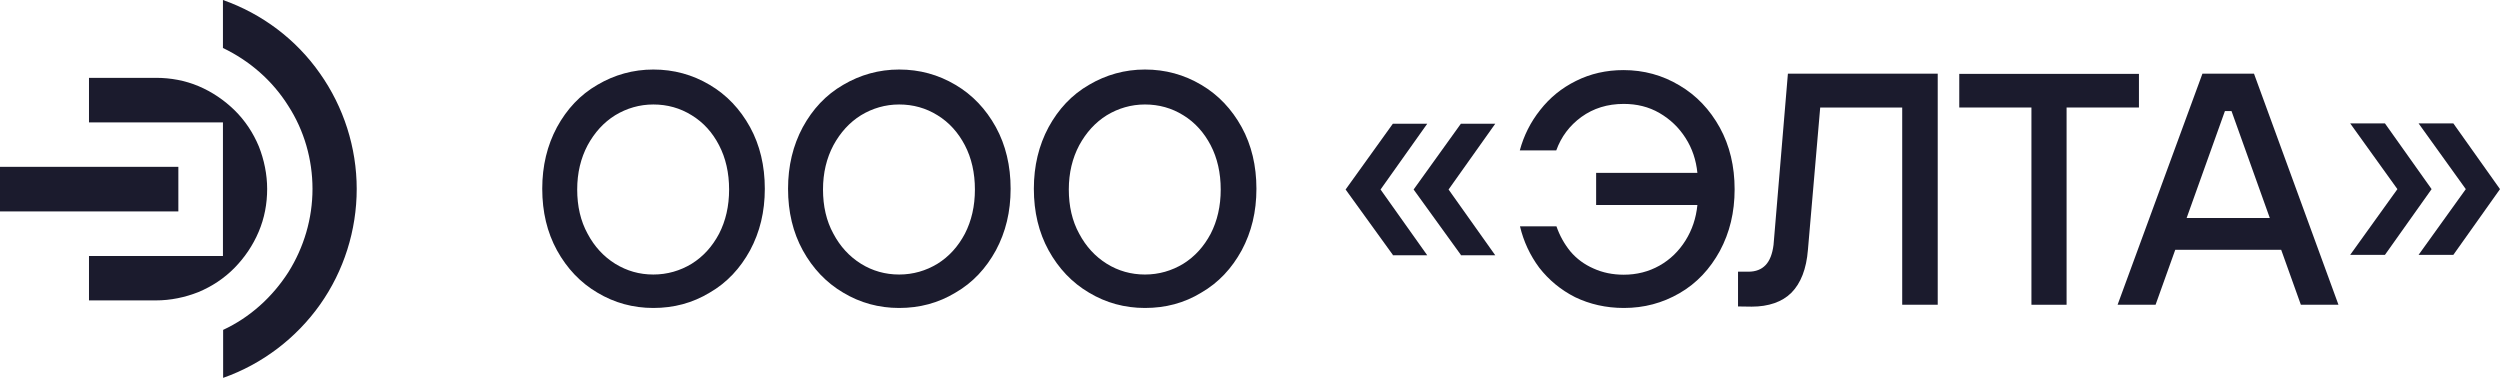
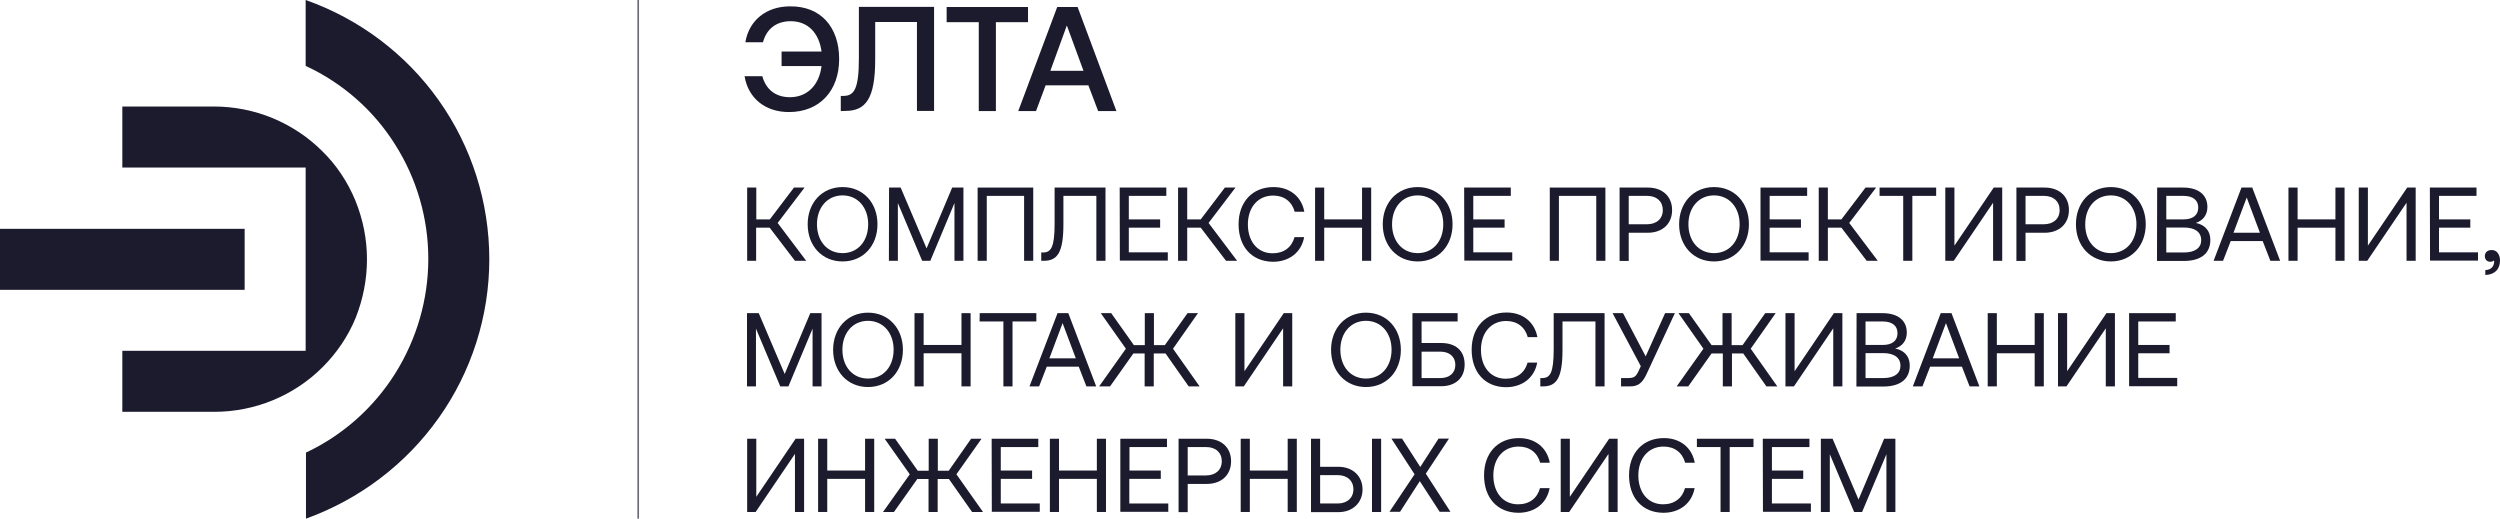
- <svg xmlns="http://www.w3.org/2000/svg" version="1.1" id="Layer_1" x="0px" y="0px" viewBox="0 0 1323.2 200" style="enable-background:new 0 0 1323.2 200;" xml:space="preserve">
+ <svg xmlns="http://www.w3.org/2000/svg" version="1.1" id="Layer_1" x="0px" y="0px" viewBox="0 0 1532.8 318" style="enable-background:new 0 0 1532.8 318;" xml:space="preserve">
  <style type="text/css">
	.st0{fill:#1B1B2D;}
+ 	.st1{fill:#696975;}
</style>
  <g>
    <g>
-       <g>
-         <path class="st0" d="M188.8,100c0,21.9-6.8,43.4-19.4,61.2c-12.6,17.8-30.6,31.5-51.3,38.8v-25.4c14.2-6.6,26-17.3,34.5-30.5     c8.3-13.2,12.8-28.5,12.8-44.1s-4.4-31-12.9-44.1c-8.3-13.2-20.3-23.7-34.5-30.5V0c20.7,7.3,38.7,20.8,51.3,38.8     C181.9,56.6,188.8,78.1,188.8,100z" />
-         <rect y="88.3" class="st0" width="94.4" height="23.6" />
-         <path class="st0" d="M141.4,100c0-7.7-1.6-15.4-4.4-22.5c-3-7.2-7.3-13.7-12.8-19.1s-12-9.8-19.1-12.8s-14.8-4.4-22.5-4.4H47.1     v23.6H118v70.7H47.1V159h35.4c7.8,0,15.4-1.6,22.5-4.4c7.2-3,13.7-7.3,19.1-12.8s9.8-12,12.8-19.1     C140,115.4,141.4,107.8,141.4,100z" />
-       </g>
+       <path class="st0" d="M300,159c0,34.8-10.9,68.9-31,97.2c-20.1,28.4-48.5,49.9-81.4,61.8v-40.5c22.5-10.6,41.4-27.4,54.7-48.5    c13.2-21.1,20.3-45.4,20.3-70.3s-7.1-49.2-20.3-70c-13.2-21.1-32.4-37.9-54.9-48.3V0c32.9,11.6,61.5,33.1,81.6,61.5    C289.3,90.1,300,124.2,300,159z" />
+       <rect y="140.3" class="st0" width="150" height="37.4" />
+       <path class="st0" d="M225,159c0-12.3-2.4-24.4-7.1-36c-4.7-11.4-11.6-21.8-20.3-30.3c-8.8-8.8-19.2-15.6-30.5-20.3    c-11.4-4.7-23.7-7.1-36-7.1H75v37.4h112.4v112.4H75v37.4h56.3c12.3,0,24.6-2.4,36-7.1c11.4-4.7,21.8-11.6,30.5-20.3    c8.8-8.8,15.6-18.9,20.3-30.3C222.6,183.4,225,171.3,225,159z" />
    </g>
    <g>
-       <path class="st0" d="M345.8,163c-10.7,0-20.6-2.7-29.6-8.1c-9-5.3-16.1-12.8-21.4-22.4c-5.2-9.5-7.8-20.3-7.8-32.6    c0-12.1,2.6-22.9,7.8-32.6c5.2-9.5,12.2-17.1,21.4-22.4c9-5.3,18.9-8.1,29.6-8.1c10.8,0,20.7,2.7,29.8,8.1    c9,5.3,16.1,12.8,21.4,22.4c5.2,9.5,7.8,20.4,7.8,32.6s-2.6,22.9-7.8,32.6c-5.2,9.5-12.2,17.1-21.4,22.4    C366.5,160.4,356.6,163,345.8,163z M345.8,145.3c7.4,0,14.2-2,20.3-5.7c6.1-3.8,10.9-9.1,14.5-15.9c3.5-6.8,5.3-14.6,5.3-23.4    s-1.8-16.7-5.3-23.4c-3.5-6.8-8.3-12.1-14.5-15.9c-6.1-3.8-12.9-5.7-20.3-5.7c-7.3,0-14.1,2-20.2,5.7c-6.1,3.8-10.9,9.1-14.6,15.9    c-3.6,6.8-5.5,14.6-5.5,23.4s1.8,16.7,5.5,23.4c3.6,6.8,8.5,12.1,14.6,15.9C331.8,143.4,338.4,145.3,345.8,145.3z" />
-       <path class="st0" d="M475.9,163c-10.7,0-20.6-2.7-29.6-8.1c-9-5.3-16.1-12.8-21.4-22.4c-5.2-9.5-7.8-20.3-7.8-32.6    c0-12.1,2.6-22.9,7.8-32.6c5.2-9.5,12.2-17.1,21.4-22.4c9-5.3,18.9-8.1,29.6-8.1c10.8,0,20.7,2.7,29.8,8.1    c9,5.3,16.1,12.8,21.4,22.4c5.2,9.5,7.8,20.4,7.8,32.6s-2.6,22.9-7.8,32.6c-5.2,9.5-12.2,17.1-21.4,22.4    C496.6,160.4,486.7,163,475.9,163z M475.9,145.3c7.4,0,14.2-2,20.3-5.7c6.1-3.8,10.9-9.1,14.5-15.9c3.5-6.8,5.3-14.6,5.3-23.4    s-1.8-16.7-5.3-23.4s-8.3-12.1-14.5-15.9c-6.1-3.8-12.9-5.7-20.3-5.7c-7.3,0-14.1,2-20.2,5.7c-6.1,3.8-10.9,9.1-14.6,15.9    c-3.6,6.8-5.5,14.6-5.5,23.4s1.8,16.7,5.5,23.4c3.6,6.8,8.5,12.1,14.6,15.9C461.8,143.4,468.6,145.3,475.9,145.3z" />
-       <path class="st0" d="M606,163c-10.7,0-20.6-2.7-29.6-8.1c-9-5.3-16.1-12.8-21.4-22.4c-5.2-9.5-7.8-20.3-7.8-32.6    c0-12.1,2.6-22.9,7.8-32.6c5.2-9.5,12.2-17.1,21.4-22.4c9-5.3,18.9-8.1,29.6-8.1c10.8,0,20.7,2.7,29.8,8.1    c9,5.3,16.1,12.8,21.4,22.4c5.2,9.5,7.8,20.4,7.8,32.6s-2.6,22.9-7.8,32.6c-5.2,9.5-12.2,17.1-21.4,22.4    C626.8,160.4,616.9,163,606,163z M606,145.3c7.4,0,14.2-2,20.3-5.7c6.1-3.8,10.9-9.1,14.5-15.9c3.5-6.8,5.3-14.6,5.3-23.4    s-1.8-16.7-5.3-23.4s-8.3-12.1-14.5-15.9c-6.1-3.8-12.9-5.7-20.3-5.7c-7.3,0-14.1,2-20.2,5.7c-6.1,3.8-10.9,9.1-14.6,15.9    c-3.6,6.8-5.5,14.6-5.5,23.4s1.8,16.7,5.5,23.4c3.6,6.8,8.5,12.1,14.6,15.9C591.9,143.4,598.7,145.3,606,145.3z" />
-       <path class="st0" d="M737.2,134.9l-25-34.6l25-34.8h18.2l-24.7,34.8l24.7,34.8h-18.2V134.9z M773.2,134.9l-25-34.6l25-34.8h18.2    l-24.7,34.8l24.7,34.8h-18.2V134.9z" />
-       <path class="st0" d="M859.5,163c-9.5,0-18.1-2-25.8-5.7c-7.7-3.9-13.9-9.1-19-15.6c-4.9-6.6-8.3-13.9-10.2-21.9h19.3    c1.7,4.9,4.2,9.4,7.4,13.3c3.3,3.9,7.4,6.9,12.2,9c4.8,2.2,10.2,3.3,16,3.3c6.9,0,13.2-1.6,18.9-4.8s10.3-7.7,13.8-13.3    c3.5-5.6,5.6-11.8,6.3-18.8h-53.6V91.5h53.6c-0.7-6.8-2.7-12.9-6.3-18.5c-3.5-5.5-8.1-9.9-13.8-13.2s-12-4.8-18.9-4.8    c-8.6,0-16,2.3-22.4,6.9c-6.3,4.6-10.7,10.5-13.3,17.7h-19.3c2.1-7.8,5.7-15,10.8-21.4c5.1-6.5,11.3-11.6,19-15.4    c7.6-3.8,16-5.7,25.1-5.7c10.7,0,20.6,2.7,29.6,8.1c9,5.3,16.1,12.8,21.4,22.4c5.2,9.5,7.8,20.4,7.8,32.6s-2.6,22.9-7.8,32.6    c-5.2,9.5-12.2,17.1-21.4,22.4C879.9,160.4,870.2,163,859.5,163z" />
-       <path class="st0" d="M919.9,162.2v-18.4h5.5c3.9,0,6.9-1.2,9.1-3.5c2.2-2.3,3.6-5.9,4.2-10.7l7.6-90.6h79.3v122.3h-18.8V56.9    h-43.4l-6.5,75.3c-0.8,10.2-3.8,17.7-8.7,22.7c-4.9,4.9-12.1,7.4-21.1,7.4L919.9,162.2L919.9,162.2z" />
-       <path class="st0" d="M1075.2,161.3V56.9H1037V39.1h95.1v17.8h-38.3v104.4H1075.2z" />
-       <path class="st0" d="M1120.8,161.3l44.9-122.3h27.3l44.7,122.3h-19.9l-36.7-102.5h-3.5l-36.7,102.5H1120.8z M1147.9,132.2v-16.8    h63.5v16.8H1147.9z" />
-       <path class="st0" d="M1243.9,134.9l25-34.8l-25-34.8h18.4l24.7,34.8l-24.7,34.8H1243.9z M1280.1,134.9l25-34.8l-25-34.8h18.4    l24.7,34.8l-24.7,34.8H1280.1z" />
+       <path class="st0" d="M514.5,36.2c0,19.4-11.9,32.5-30.8,32.5c-14.8,0-25-8.7-27.2-22h10.9c2.1,7.8,7.8,12.9,16.9,12.9    c10.8,0,18-7.6,19.4-19.1h-24.5v-8.9h24.5c-1.5-11.3-8.3-18.6-18.9-18.6c-9.1,0-14.9,5-17,12.9H457c2.2-13.3,12.7-22,27.4-22    C503.2,3.7,514.5,16.6,514.5,36.2z" />
+       <path class="st0" d="M515.5,68.1v-9.3h1.6c6.6,0,9.5-4.2,9.5-23.1V4.2h46.1V68h-10.5V13.5h-25.6v23c0,23.8-5.7,31.5-18.2,31.5    L515.5,68.1L515.5,68.1z" />
+       <path class="st0" d="M580.4,4.3h49.9v9.3h-19.7v54.5h-10.5V13.6h-19.7V4.3z" />
+       <path class="st0" d="M624.3,68.1l23.9-63.8h12.5l23.8,63.8h-11.2l-6-15.8h-26.2l-5.9,15.8H624.3z M644,43.4h20.3l-10.2-27.8    L644,43.4z" />
+       <path class="st0" d="M458.1,159.9V115h5.6v19.5h8.3l14.8-19.5h6.5l-16.5,21.7l17.5,23.2h-6.9l-15.5-20.3h-8.3v20.3H458.1z" />
+       <path class="st0" d="M516.6,160.3c-12.6,0-21.4-9.6-21.4-22.8s8.8-22.8,21.4-22.8c12.6,0,21.4,9.6,21.4,22.8    S529.2,160.3,516.6,160.3z M516.6,155.2c9.4,0,15.7-7.4,15.7-17.7s-6.4-17.7-15.7-17.7c-9.3,0-15.7,7.4-15.7,17.7    S507.2,155.2,516.6,155.2z" />
+       <path class="st0" d="M545.1,115h7.1l15.9,37.3l15.7-37.3h6.9v44.9h-5.5v-35.4l-14.8,35.4h-5l-14.9-35.4v35.4H545L545.1,115    L545.1,115z" />
+       <path class="st0" d="M599.4,159.9V115h34.1v44.9h-5.6v-39.8H605v39.8H599.4z" />
+       <path class="st0" d="M638.4,159.9v-5.1h1.1c4.9,0,7.1-3.1,7.1-17.7V115h31.2v44.9h-5.6v-39.8H652v17.4c0,17.3-3.7,22.4-11.9,22.4    L638.4,159.9L638.4,159.9z" />
+       <path class="st0" d="M686.5,115h28.6v5.1h-23v14.4h19.2v5.1h-19.2v15.1H716v5.1h-29.4L686.5,115L686.5,115z" />
+       <path class="st0" d="M722.3,159.9V115h5.6v19.5h8.3L751,115h6.5L741,136.7l17.5,23.2h-6.8l-15.5-20.3h-8.3v20.3H722.3z" />
+       <path class="st0" d="M759.4,137.5c0-13.6,8.4-22.8,21.4-22.8c9.9,0,17.2,5.8,18.9,15.1h-5.9c-1.7-6.2-6.5-9.9-13.2-9.9    c-9.4,0-15.5,7.3-15.5,17.7c0,10.3,5.8,17.7,15.2,17.7c6.9,0,11.7-3.7,13.4-9.9h5.9c-1.7,9.3-9.1,15.1-19.2,15.1    C767.4,160.3,759.4,151.2,759.4,137.5z" />
+       <path class="st0" d="M806.3,115h5.6v19.5h23.2V115h5.6v44.9h-5.6v-20.3h-23.2v20.3h-5.6V115z" />
+       <path class="st0" d="M869.2,160.3c-12.6,0-21.4-9.6-21.4-22.8s8.8-22.8,21.4-22.8s21.4,9.6,21.4,22.8S881.8,160.3,869.2,160.3z     M869.2,155.2c9.4,0,15.7-7.4,15.7-17.7s-6.4-17.7-15.7-17.7c-9.4,0-15.7,7.4-15.7,17.7C853.5,147.8,859.8,155.2,869.2,155.2z" />
+       <path class="st0" d="M897.7,115h28.6v5.1h-23v14.4h19.2v5.1h-19.2v15.1h23.9v5.1h-29.4L897.7,115L897.7,115z" />
+       <path class="st0" d="M950.2,159.9V115h34.1v44.9h-5.6v-39.8h-22.9v39.8H950.2z" />
+       <path class="st0" d="M993,115h17.3c9,0,14.9,5.4,14.9,13.8s-5.9,13.9-14.9,13.9h-11.7V160H993L993,115L993,115z M998.6,120.1v17.4    h11.2c5.9,0,9.7-3.4,9.7-8.7s-3.7-8.7-9.6-8.7H998.6z" />
+       <path class="st0" d="M1050.9,160.3c-12.6,0-21.4-9.6-21.4-22.8s8.8-22.8,21.4-22.8s21.4,9.6,21.4,22.8S1063.5,160.3,1050.9,160.3z     M1050.9,155.2c9.4,0,15.7-7.4,15.7-17.7s-6.4-17.7-15.7-17.7s-15.7,7.4-15.7,17.7S1041.5,155.2,1050.9,155.2z" />
+       <path class="st0" d="M1079.4,115h28.6v5.1h-23v14.4h19.2v5.1H1085v15.1h23.9v5.1h-29.5V115z" />
+       <path class="st0" d="M1115.1,159.9V115h5.6v19.5h8.3l14.8-19.5h6.5l-16.5,21.7l17.5,23.2h-6.8l-15.5-20.3h-8.3v20.3H1115.1z" />
+       <path class="st0" d="M1152.4,115h34.7v5.1h-14.6v39.8h-5.6v-39.8h-14.5V115z" />
+       <path class="st0" d="M1192.7,159.9V115h5.6v35.6l24.1-35.6h5.2v44.9h-5.6v-35.6l-24.1,35.6H1192.7z" />
+       <path class="st0" d="M1236.3,115h17.3c9,0,14.9,5.4,14.9,13.8s-5.9,13.9-14.9,13.9h-11.7V160h-5.6L1236.3,115L1236.3,115z     M1241.9,120.1v17.4h11.2c5.9,0,9.7-3.4,9.7-8.7s-3.7-8.7-9.6-8.7H1241.9z" />
+       <path class="st0" d="M1294.2,160.3c-12.6,0-21.4-9.6-21.4-22.8s8.8-22.8,21.4-22.8s21.4,9.6,21.4,22.8S1306.8,160.3,1294.2,160.3z     M1294.2,155.2c9.4,0,15.7-7.4,15.7-17.7s-6.4-17.7-15.7-17.7c-9.4,0-15.7,7.4-15.7,17.7C1278.4,147.8,1284.8,155.2,1294.2,155.2z    " />
+       <path class="st0" d="M1322.6,115h15.9c9.6,0,14.9,4.6,14.9,11.9c0,5.1-2.8,8.3-7.1,9.8c4.7,0.9,8.9,4,8.9,10.5    c0,8-5.6,12.8-16.3,12.8h-16.4L1322.6,115L1322.6,115z M1328.2,120.1v14.4h10.6c5.8,0,9-2.7,9-7.2s-3.2-7.2-9-7.2H1328.2z     M1328.2,139.5v15.3h10.8c6.9,0,10.6-2.9,10.6-7.5c0-5.1-3.9-7.8-10.6-7.8H1328.2z" />
+       <path class="st0" d="M1357.2,159.9l17.1-44.9h6.6l17.1,44.9h-6l-4.7-12.1h-19.6l-4.7,12.1H1357.2z M1369.4,142.7h16.2l-8.1-21.6    L1369.4,142.7z" />
+       <path class="st0" d="M1403.1,115h5.6v19.5h23.2V115h5.6v44.9h-5.6v-20.3h-23.2v20.3h-5.6V115z" />
+       <path class="st0" d="M1446.2,159.9V115h5.6v35.6l24.1-35.6h5.2v44.9h-5.6v-35.6l-24.1,35.6H1446.2z" />
+       <path class="st0" d="M1489.8,115h28.6v5.1h-23v14.4h19.2v5.1h-19.2v15.1h23.9v5.1h-29.4L1489.8,115L1489.8,115z" />
+       <path class="st0" d="M1532.8,159.7c0,5.5-3.4,8.7-9,8.9v-3c4.1-0.1,5.4-3,5.4-5.1c0-0.3,0-0.6-0.1-0.8c-0.5,0.5-1.4,0.8-2.2,0.8    c-1.9,0-3.4-1.2-3.4-3.5c0-2.1,1.5-3.7,4.2-3.7C1530.9,153.2,1532.8,156.2,1532.8,159.7z" />
+       <path class="st0" d="M458.1,192h7.1l15.9,37.3l15.7-37.3h6.9v44.9h-5.5v-35.4l-14.8,35.4h-5l-14.9-35.4v35.4H458V192H458.1z" />
+       <path class="st0" d="M532.2,237.3c-12.6,0-21.4-9.6-21.4-22.8s8.8-22.8,21.4-22.8c12.6,0,21.4,9.6,21.4,22.8    S544.8,237.3,532.2,237.3z M532.2,232.1c9.4,0,15.7-7.4,15.7-17.7s-6.4-17.7-15.7-17.7c-9.3,0-15.7,7.4-15.7,17.7    C516.5,224.8,522.8,232.1,532.2,232.1z" />
+       <path class="st0" d="M560.7,192h5.6v19.5h23.2V192h5.6v44.9h-5.6v-20.3h-23.2v20.3h-5.6V192z" />
+       <path class="st0" d="M600.7,192h34.7v5.1h-14.6v39.8h-5.6v-39.8h-14.6L600.7,192L600.7,192z" />
+       <path class="st0" d="M631.2,236.9l17.2-44.9h6.6l17.1,44.9h-6l-4.7-12.1h-19.6l-4.7,12.1H631.2z M643.4,219.7h16.2l-8.1-21.6    L643.4,219.7z" />
+       <path class="st0" d="M673.9,236.9l16.4-23.1L674.9,192h6.4l13.9,19.6h6.7V192h5.6v19.6h6.7l13.9-19.6h6.4l-15.3,21.8l16.3,23.1    h-6.7l-14.2-20.2h-7.2v20.2h-5.6v-20.2h-6.9l-14.3,20.2L673.9,236.9L673.9,236.9z" />
+       <path class="st0" d="M757.4,236.9V192h5.6v35.6l24.1-35.6h5.2v44.9h-5.6v-35.6l-24.1,35.6H757.4z" />
+       <path class="st0" d="M837.5,237.3c-12.6,0-21.4-9.6-21.4-22.8s8.8-22.8,21.4-22.8s21.4,9.6,21.4,22.8S850.1,237.3,837.5,237.3z     M837.5,232.1c9.4,0,15.7-7.4,15.7-17.7s-6.4-17.7-15.7-17.7s-15.7,7.4-15.7,17.7C821.8,224.8,828.1,232.1,837.5,232.1z" />
+       <path class="st0" d="M866,236.9V192h27.7v5.1h-22.1v13.2h12c8.6,0,14.4,4.4,14.4,13.2c0,8.4-5.8,13.3-14.4,13.3H866V236.9z     M871.6,231.8h11.5c5.6,0,9.2-3.1,9.2-8.1s-3.6-8.1-9.2-8.1h-11.5V231.8z" />
+       <path class="st0" d="M902.3,214.4c0-13.6,8.4-22.8,21.4-22.8c9.9,0,17.2,5.8,18.9,15.1h-5.9c-1.7-6.2-6.5-9.9-13.2-9.9    c-9.4,0-15.5,7.3-15.5,17.7c0,10.3,5.8,17.7,15.2,17.7c6.9,0,11.7-3.7,13.4-9.9h5.9c-1.7,9.3-9.1,15.1-19.2,15.1    C910.4,237.3,902.3,228.2,902.3,214.4z" />
+       <path class="st0" d="M944.4,236.9v-5.1h1.1c4.9,0,7.1-3.1,7.1-17.7V192h31.2v44.9h-5.6v-39.8H958v17.4c0,17.3-3.7,22.4-11.9,22.4    L944.4,236.9L944.4,236.9z" />
+       <path class="st0" d="M993.9,236.9v-5.1h4c3.7,0,5-0.6,6.7-4.2l1.4-3.1L988.7,192h6.4l13.9,26.5l11.9-26.5h6l-17.2,37    c-2.8,6.2-5.7,7.9-10.3,7.9L993.9,236.9L993.9,236.9z" />
+       <path class="st0" d="M1028,236.9l16.4-23.1l-15.3-21.8h6.4l13.9,19.6h6.7V192h5.6v19.6h6.7l13.9-19.6h6.4l-15.3,21.8l16.3,23.1    h-6.7l-14.2-20.2h-6.9v20.2h-5.6v-20.2h-6.9l-14.3,20.2L1028,236.9L1028,236.9z" />
+       <path class="st0" d="M1094.7,236.9V192h5.6v35.6l24.1-35.6h5.2v44.9h-5.6v-35.6l-24.1,35.6H1094.7z" />
+       <path class="st0" d="M1138.3,192h15.9c9.6,0,14.9,4.6,14.9,11.9c0,5.1-2.8,8.3-7.1,9.8c4.7,0.9,8.9,4,8.9,10.5    c0,8-5.6,12.8-16.3,12.8h-16.4L1138.3,192L1138.3,192z M1143.8,197.1v14.4h10.6c5.8,0,9-2.7,9-7.2s-3.2-7.2-9-7.2H1143.8z     M1143.8,216.5v15.3h10.8c6.9,0,10.6-2.9,10.6-7.5c0-5.1-3.9-7.8-10.6-7.8H1143.8z" />
+       <path class="st0" d="M1172.8,236.9l17.1-44.9h6.6l17.1,44.9h-6l-4.7-12.1h-19.5l-4.7,12.1H1172.8z M1185,219.7h16.2l-8.1-21.6    L1185,219.7z" />
+       <path class="st0" d="M1218.7,192h5.6v19.5h23.2V192h5.6v44.9h-5.6v-20.3h-23.2v20.3h-5.6V192z" />
+       <path class="st0" d="M1261.8,236.9V192h5.6v35.6l24.1-35.6h5.2v44.9h-5.6v-35.6l-24.1,35.6H1261.8z" />
+       <path class="st0" d="M1305.4,192h28.6v5.1h-23v14.4h19.2v5.1H1311v15.1h23.9v5.1h-29.5V192z" />
+       <path class="st0" d="M458.1,313.9V269h5.6v35.6l24.1-35.6h5.2v44.9h-5.6v-35.6l-24.1,35.6H458.1z" />
+       <path class="st0" d="M501.6,269h5.6v19.5h23.2V269h5.6v44.9h-5.6v-20.3h-23.2v20.3h-5.6V269z" />
+       <path class="st0" d="M541.4,313.9l16.4-23.1L542.4,269h6.4l13.9,19.6h6.7V269h5.6v19.6h6.7l13.7-19.6h6.4l-15.4,21.8l16.3,23.1    H596l-14.2-20.2h-6.9v20.2h-5.6v-20.2h-6.9l-14.3,20.2L541.4,313.9L541.4,313.9z" />
+       <path class="st0" d="M608,269h28.6v5.1h-23v14.4h19.2v5.1h-19.2v15.1h23.9v5.1h-29.4L608,269L608,269z" />
+       <path class="st0" d="M643.7,269h5.6v19.5h23.2V269h5.6v44.9h-5.6v-20.3h-23.2v20.3h-5.6V269z" />
+       <path class="st0" d="M686.9,269h28.6v5.1h-23v14.4h19.2v5.1h-19.3v15.1h23.9v5.1h-29.4V269z" />
+       <path class="st0" d="M722.6,269h17.3c9,0,14.9,5.4,14.9,13.8s-5.9,13.9-14.9,13.9h-11.7V314h-5.6V269z M728.2,274.1v17.4h11.2    c5.9,0,9.7-3.4,9.7-8.7s-3.7-8.7-9.6-8.7H728.2z" />
+       <path class="st0" d="M760.7,269h5.6v19.5h23.2V269h5.6v44.9h-5.6v-20.3h-23.2v20.3h-5.6V269z" />
+       <path class="st0" d="M803.8,313.9V269h5.6v17.2h11.2c8.9,0,14.8,5.8,14.8,13.9c0,8-5.9,13.9-14.8,13.9h-16.8V313.9z M809.4,308.7    h10.8c5.8,0,9.6-3.5,9.6-8.7s-3.8-8.7-9.6-8.7h-10.8V308.7z M841.2,313.9V269h5.6v44.9H841.2z" />
+       <path class="st0" d="M867.3,290.8l-14.2-21.9h6.5l11.2,17.4l11.2-17.4h6.4l-14.2,21.5l15.1,23.4h-6.6L870.5,295l-12.1,18.8h-6.5    L867.3,290.8z" />
+       <path class="st0" d="M909.9,291.4c0-13.6,8.4-22.8,21.4-22.8c9.9,0,17.2,5.8,18.9,15.1h-5.9c-1.7-6.2-6.5-9.9-13.2-9.9    c-9.4,0-15.5,7.3-15.5,17.7c0,10.3,5.8,17.7,15.2,17.7c6.9,0,11.7-3.7,13.4-9.9h5.9c-1.7,9.3-9.1,15.1-19.2,15.1    C918,314.3,909.9,305.2,909.9,291.4z" />
+       <path class="st0" d="M956.9,313.9V269h5.6v35.6l24.1-35.6h5.2v44.9h-5.6v-35.6l-24.1,35.6H956.9z" />
+       <path class="st0" d="M998.8,291.4c0-13.6,8.4-22.8,21.4-22.8c9.9,0,17.2,5.8,18.9,15.1h-5.9c-1.7-6.2-6.5-9.9-13.2-9.9    c-9.4,0-15.5,7.3-15.5,17.7c0,10.3,5.8,17.7,15.2,17.7c6.9,0,11.7-3.7,13.4-9.9h5.9c-1.7,9.3-9.1,15.1-19.2,15.1    C1006.9,314.3,998.8,305.2,998.8,291.4z" />
+       <path class="st0" d="M1040.4,269h34.7v5.1h-14.6v39.8h-5.6v-39.8h-14.5V269z" />
+       <path class="st0" d="M1080.8,269h28.6v5.1h-23v14.4h19.2v5.1h-19.2v15.1h23.9v5.1h-29.4L1080.8,269L1080.8,269z" />
+       <path class="st0" d="M1116.5,269h7.1l15.9,37.3l15.7-37.3h6.9v44.9h-5.5v-35.4l-14.9,35.4h-4.9l-14.9-35.4v35.4h-5.5V269H1116.5z" />
+     </g>
+     <g>
+       <rect x="390.8" class="st1" width="1" height="318" />
    </g>
  </g>
</svg>
